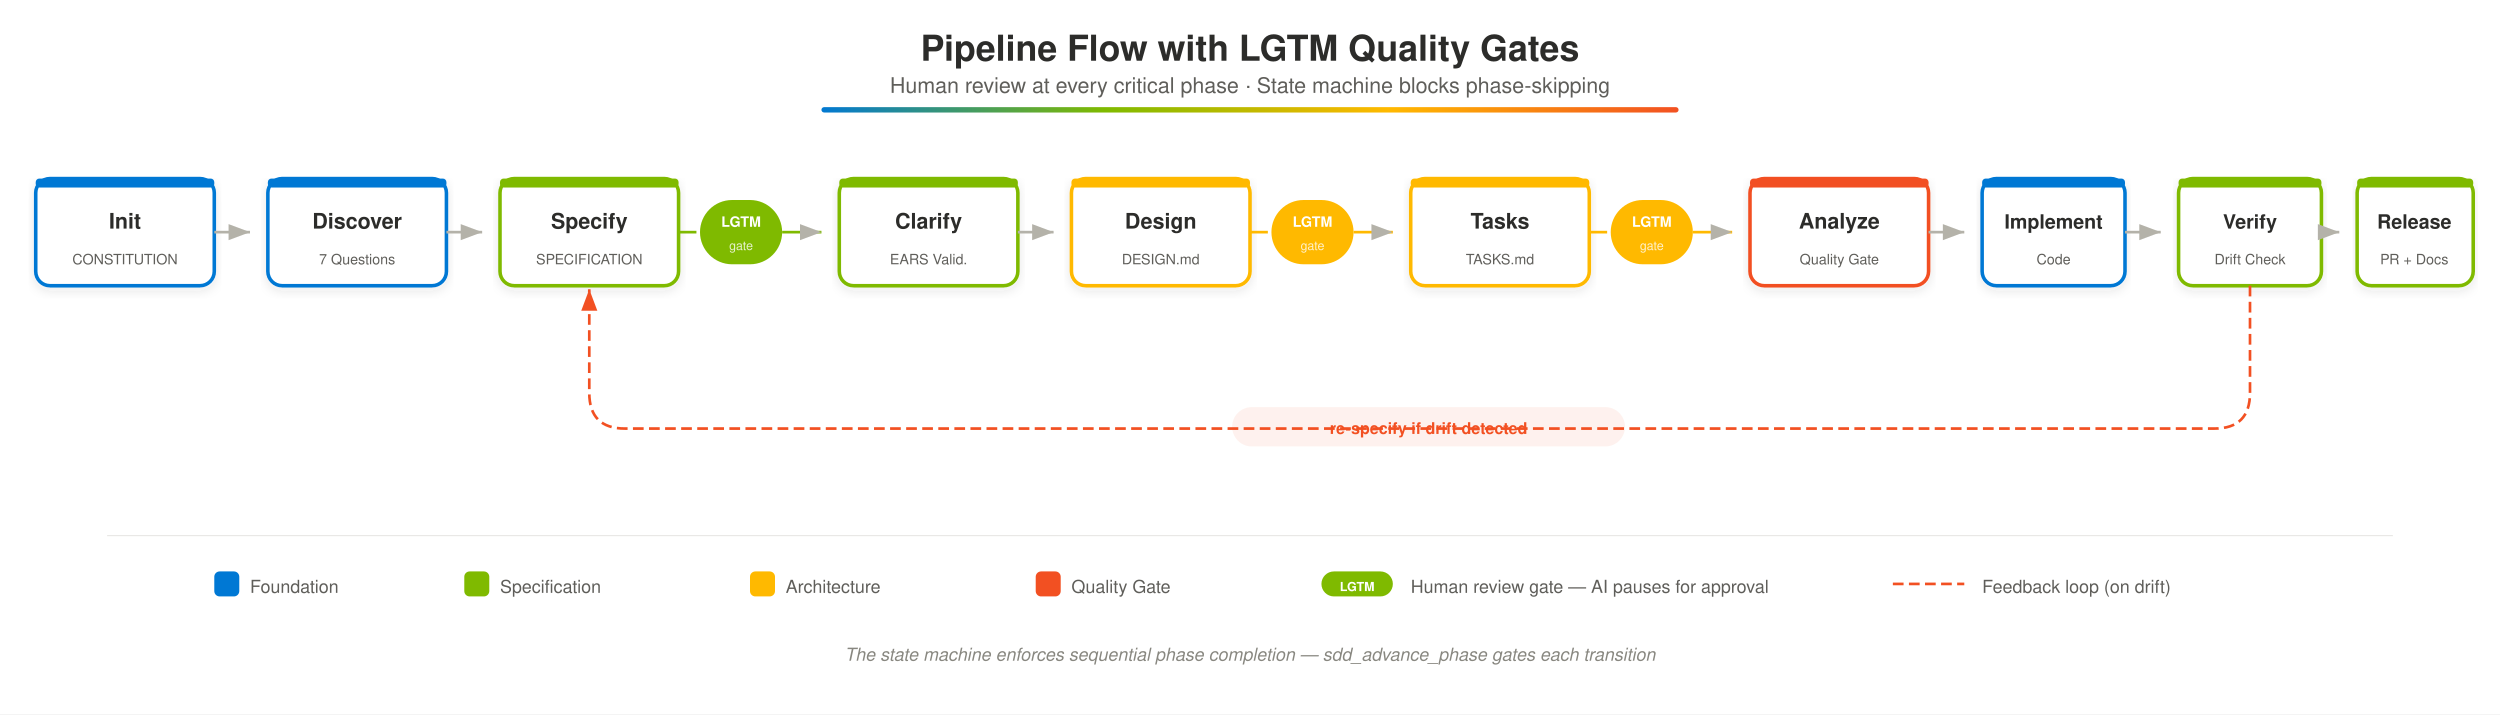
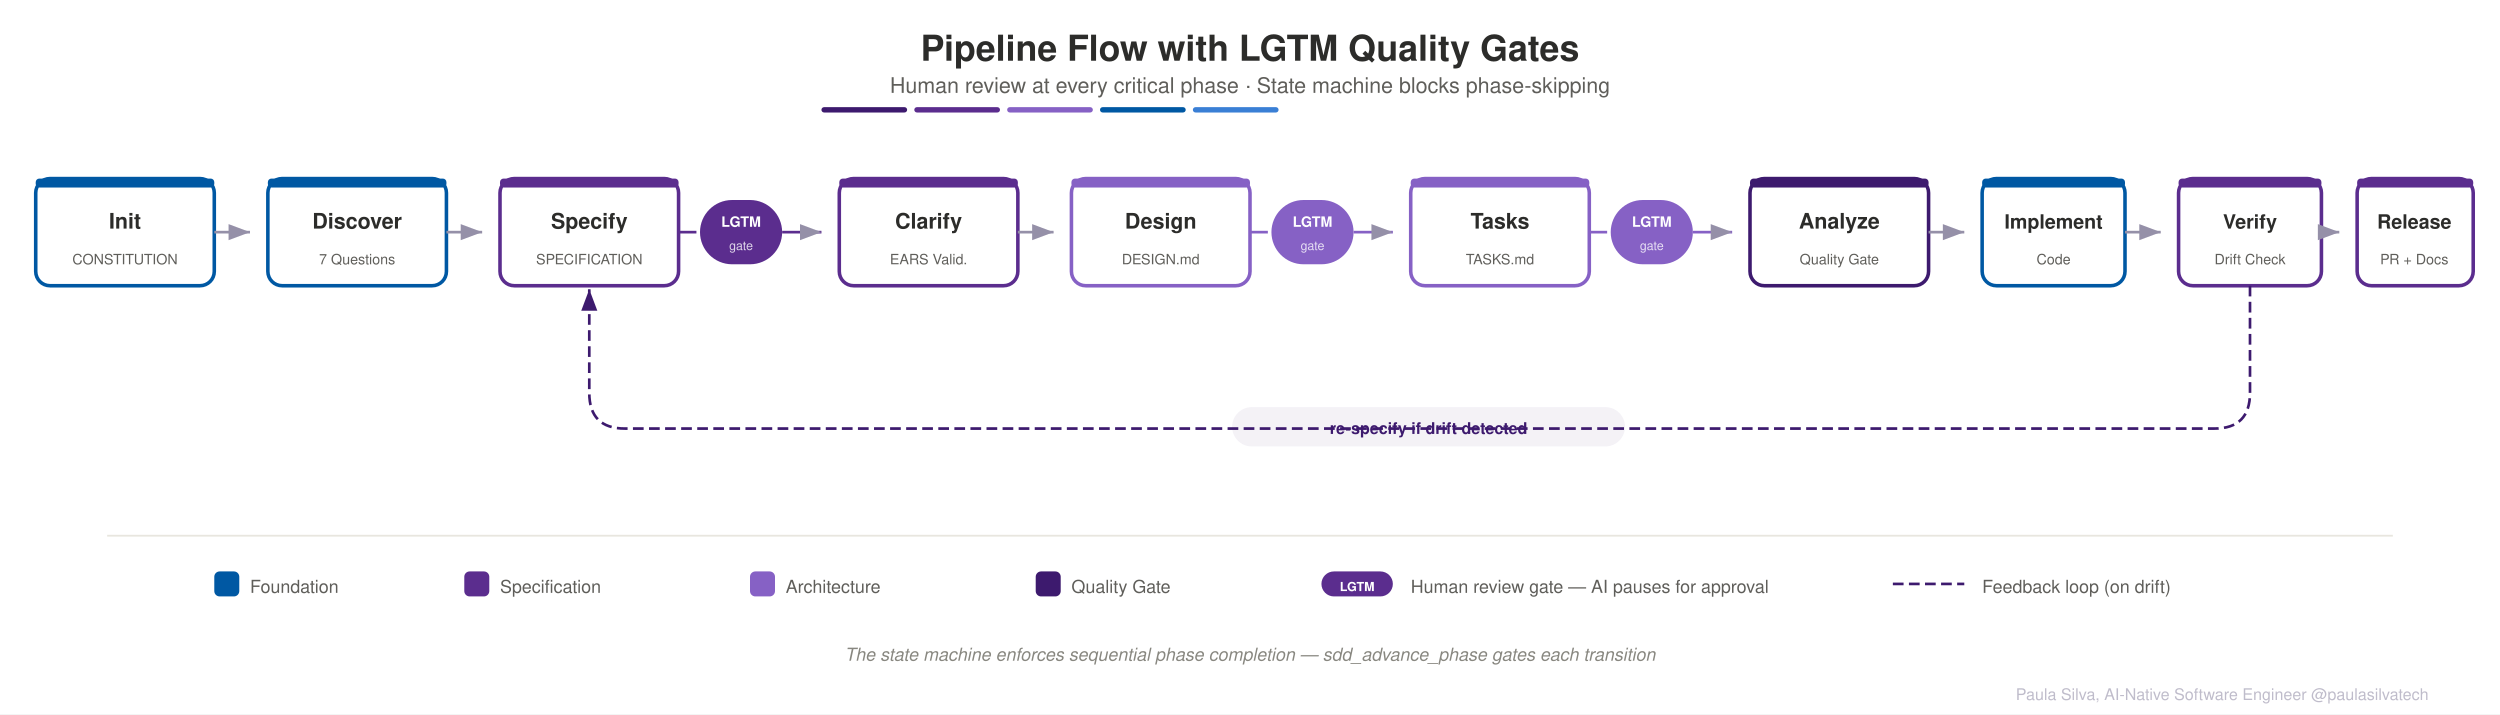
- <svg xmlns="http://www.w3.org/2000/svg" viewBox="0 0 1400 400" font-family="-apple-system, BlinkMacSystemFont, 'Segoe UI', Helvetica, Arial, sans-serif">
+ <svg xmlns="http://www.w3.org/2000/svg" viewBox="0 0 1400 400" width="1400" height="400" font-family="-apple-system, BlinkMacSystemFont, 'Segoe UI', Helvetica, Arial, sans-serif">
  <defs>
-     <filter id="shadow" x="-4%" y="-4%" width="108%" height="116%">
-       <feDropShadow dx="0" dy="2" stdDeviation="3" flood-color="#2C2C2A" flood-opacity="0.10" />
-     </filter>
-     <marker id="arrow-flow" markerWidth="8" markerHeight="6" refX="8" refY="3" orient="auto">
-       <polygon points="0 0, 8 3, 0 6" fill="#B4B2A9" />
+     <marker id="arr-f" markerWidth="8" markerHeight="6" refX="8" refY="3" orient="auto">
+       <polygon points="0 0, 8 3, 0 6" fill="#9590A8" />
    </marker>
-     <marker id="arrow-feedback" markerWidth="8" markerHeight="6" refX="8" refY="3" orient="auto">
-       <polygon points="0 0, 8 3, 0 6" fill="#F25022" />
+     <marker id="arr-fb" markerWidth="8" markerHeight="6" refX="8" refY="3" orient="auto">
+       <polygon points="0 0, 8 3, 0 6" fill="#3D1A6E" />
    </marker>
-     <linearGradient id="accent-bar" x1="0" y1="0" x2="1" y2="0">
-       <stop offset="0%" stop-color="#0078D4" />
-       <stop offset="33%" stop-color="#7FBA00" />
-       <stop offset="66%" stop-color="#FFB900" />
-       <stop offset="100%" stop-color="#F25022" />
-     </linearGradient>
  </defs>
-   <rect width="1400" height="400" fill="#FFFFFF" />
+   <rect width="1400" height="400" fill="#FFF" />
  <text x="700" y="34" text-anchor="middle" font-size="20" font-weight="700" fill="#2C2C2A">Pipeline Flow with LGTM Quality Gates</text>
  <text x="700" y="52" text-anchor="middle" font-size="12" fill="#5F5E5A">Human review at every critical phase · State machine blocks phase-skipping</text>
-   <rect x="460" y="60" width="480" height="3" rx="1.5" fill="url(#accent-bar)" />
-   <g filter="url(#shadow)">
-     <rect x="20" y="100" width="100" height="60" rx="8" fill="#FFFFFF" stroke="#0078D4" stroke-width="2" />
-     <rect x="20" y="100" width="100" height="5" rx="2" fill="#0078D4" />
-   </g>
+   <rect x="460" y="60" width="48" height="3" rx="1.5" fill="#3D1A6E" />
+   <rect x="512" y="60" width="48" height="3" rx="1.5" fill="#5B2D8E" />
+   <rect x="564" y="60" width="48" height="3" rx="1.5" fill="#8661C5" />
+   <rect x="616" y="60" width="48" height="3" rx="1.5" fill="#0058A3" />
+   <rect x="668" y="60" width="48" height="3" rx="1.5" fill="#3A7FD5" />
+   <rect x="20" y="100" width="100" height="60" rx="8" fill="#FFF" stroke="#0058A3" stroke-width="2" />
+   <rect x="20" y="100" width="100" height="5" rx="2" fill="#0058A3" />
  <text x="70" y="128" text-anchor="middle" font-size="12" font-weight="700" fill="#2C2C2A">Init</text>
  <text x="70" y="148" text-anchor="middle" font-size="8" fill="#5F5E5A">CONSTITUTION</text>
-   <path d="M120,130 L140,130" stroke="#B4B2A9" stroke-width="1.5" fill="none" marker-end="url(#arrow-flow)" />
-   <g filter="url(#shadow)">
-     <rect x="150" y="100" width="100" height="60" rx="8" fill="#FFFFFF" stroke="#0078D4" stroke-width="2" />
-     <rect x="150" y="100" width="100" height="5" rx="2" fill="#0078D4" />
-   </g>
+   <path d="M120,130 L140,130" stroke="#9590A8" stroke-width="1.5" fill="none" marker-end="url(#arr-f)" />
+   <rect x="150" y="100" width="100" height="60" rx="8" fill="#FFF" stroke="#0058A3" stroke-width="2" />
+   <rect x="150" y="100" width="100" height="5" rx="2" fill="#0058A3" />
  <text x="200" y="128" text-anchor="middle" font-size="12" font-weight="700" fill="#2C2C2A">Discover</text>
  <text x="200" y="148" text-anchor="middle" font-size="8" fill="#5F5E5A">7 Questions</text>
-   <path d="M250,130 L270,130" stroke="#B4B2A9" stroke-width="1.5" fill="none" marker-end="url(#arrow-flow)" />
-   <g filter="url(#shadow)">
-     <rect x="280" y="100" width="100" height="60" rx="8" fill="#FFFFFF" stroke="#7FBA00" stroke-width="2" />
-     <rect x="280" y="100" width="100" height="5" rx="2" fill="#7FBA00" />
-   </g>
+   <path d="M250,130 L270,130" stroke="#9590A8" stroke-width="1.5" fill="none" marker-end="url(#arr-f)" />
+   <rect x="280" y="100" width="100" height="60" rx="8" fill="#FFF" stroke="#5B2D8E" stroke-width="2" />
+   <rect x="280" y="100" width="100" height="5" rx="2" fill="#5B2D8E" />
  <text x="330" y="128" text-anchor="middle" font-size="12" font-weight="700" fill="#2C2C2A">Specify</text>
  <text x="330" y="148" text-anchor="middle" font-size="8" fill="#5F5E5A">SPECIFICATION</text>
-   <rect x="392" y="112" width="46" height="36" rx="18" fill="#7FBA00" />
-   <text x="415" y="127" text-anchor="middle" font-size="8" font-weight="700" fill="#FFFFFF">LGTM</text>
-   <text x="415" y="140" text-anchor="middle" font-size="7" fill="#FFFFFF" opacity="0.8">gate</text>
-   <path d="M380,130 L390,130" stroke="#7FBA00" stroke-width="1.5" fill="none" />
-   <path d="M438,130 L460,130" stroke="#7FBA00" stroke-width="1.5" fill="none" marker-end="url(#arrow-flow)" />
-   <g filter="url(#shadow)">
-     <rect x="470" y="100" width="100" height="60" rx="8" fill="#FFFFFF" stroke="#7FBA00" stroke-width="2" />
-     <rect x="470" y="100" width="100" height="5" rx="2" fill="#7FBA00" />
-   </g>
+   <rect x="392" y="112" width="46" height="36" rx="18" fill="#5B2D8E" />
+   <text x="415" y="127" text-anchor="middle" font-size="8" font-weight="700" fill="#FFF">LGTM</text>
+   <text x="415" y="140" text-anchor="middle" font-size="7" fill="#FFF" opacity="0.8">gate</text>
+   <path d="M380,130 L390,130" stroke="#5B2D8E" stroke-width="1.5" fill="none" />
+   <path d="M438,130 L460,130" stroke="#5B2D8E" stroke-width="1.5" fill="none" marker-end="url(#arr-f)" />
+   <rect x="470" y="100" width="100" height="60" rx="8" fill="#FFF" stroke="#5B2D8E" stroke-width="2" />
+   <rect x="470" y="100" width="100" height="5" rx="2" fill="#5B2D8E" />
  <text x="520" y="128" text-anchor="middle" font-size="12" font-weight="700" fill="#2C2C2A">Clarify</text>
  <text x="520" y="148" text-anchor="middle" font-size="8" fill="#5F5E5A">EARS Valid.</text>
-   <path d="M570,130 L590,130" stroke="#B4B2A9" stroke-width="1.5" fill="none" marker-end="url(#arrow-flow)" />
-   <g filter="url(#shadow)">
-     <rect x="600" y="100" width="100" height="60" rx="8" fill="#FFFFFF" stroke="#FFB900" stroke-width="2" />
-     <rect x="600" y="100" width="100" height="5" rx="2" fill="#FFB900" />
-   </g>
+   <path d="M570,130 L590,130" stroke="#9590A8" stroke-width="1.5" fill="none" marker-end="url(#arr-f)" />
+   <rect x="600" y="100" width="100" height="60" rx="8" fill="#FFF" stroke="#8661C5" stroke-width="2" />
+   <rect x="600" y="100" width="100" height="5" rx="2" fill="#8661C5" />
  <text x="650" y="128" text-anchor="middle" font-size="12" font-weight="700" fill="#2C2C2A">Design</text>
  <text x="650" y="148" text-anchor="middle" font-size="8" fill="#5F5E5A">DESIGN.md</text>
-   <rect x="712" y="112" width="46" height="36" rx="18" fill="#FFB900" />
-   <text x="735" y="127" text-anchor="middle" font-size="8" font-weight="700" fill="#FFFFFF">LGTM</text>
-   <text x="735" y="140" text-anchor="middle" font-size="7" fill="#FFFFFF" opacity="0.8">gate</text>
-   <path d="M700,130 L710,130" stroke="#FFB900" stroke-width="1.5" fill="none" />
-   <path d="M758,130 L780,130" stroke="#FFB900" stroke-width="1.5" fill="none" marker-end="url(#arrow-flow)" />
-   <g filter="url(#shadow)">
-     <rect x="790" y="100" width="100" height="60" rx="8" fill="#FFFFFF" stroke="#FFB900" stroke-width="2" />
-     <rect x="790" y="100" width="100" height="5" rx="2" fill="#FFB900" />
-   </g>
+   <rect x="712" y="112" width="46" height="36" rx="18" fill="#8661C5" />
+   <text x="735" y="127" text-anchor="middle" font-size="8" font-weight="700" fill="#FFF">LGTM</text>
+   <text x="735" y="140" text-anchor="middle" font-size="7" fill="#FFF" opacity="0.8">gate</text>
+   <path d="M700,130 L710,130" stroke="#8661C5" stroke-width="1.5" fill="none" />
+   <path d="M758,130 L780,130" stroke="#8661C5" stroke-width="1.5" fill="none" marker-end="url(#arr-f)" />
+   <rect x="790" y="100" width="100" height="60" rx="8" fill="#FFF" stroke="#8661C5" stroke-width="2" />
+   <rect x="790" y="100" width="100" height="5" rx="2" fill="#8661C5" />
  <text x="840" y="128" text-anchor="middle" font-size="12" font-weight="700" fill="#2C2C2A">Tasks</text>
  <text x="840" y="148" text-anchor="middle" font-size="8" fill="#5F5E5A">TASKS.md</text>
-   <rect x="902" y="112" width="46" height="36" rx="18" fill="#FFB900" />
-   <text x="925" y="127" text-anchor="middle" font-size="8" font-weight="700" fill="#FFFFFF">LGTM</text>
-   <text x="925" y="140" text-anchor="middle" font-size="7" fill="#FFFFFF" opacity="0.8">gate</text>
-   <path d="M890,130 L900,130" stroke="#FFB900" stroke-width="1.5" fill="none" />
-   <path d="M948,130 L970,130" stroke="#FFB900" stroke-width="1.5" fill="none" marker-end="url(#arrow-flow)" />
-   <g filter="url(#shadow)">
-     <rect x="980" y="100" width="100" height="60" rx="8" fill="#FFFFFF" stroke="#F25022" stroke-width="2" />
-     <rect x="980" y="100" width="100" height="5" rx="2" fill="#F25022" />
-   </g>
+   <rect x="902" y="112" width="46" height="36" rx="18" fill="#8661C5" />
+   <text x="925" y="127" text-anchor="middle" font-size="8" font-weight="700" fill="#FFF">LGTM</text>
+   <text x="925" y="140" text-anchor="middle" font-size="7" fill="#FFF" opacity="0.8">gate</text>
+   <path d="M890,130 L900,130" stroke="#8661C5" stroke-width="1.5" fill="none" />
+   <path d="M948,130 L970,130" stroke="#8661C5" stroke-width="1.5" fill="none" marker-end="url(#arr-f)" />
+   <rect x="980" y="100" width="100" height="60" rx="8" fill="#FFF" stroke="#3D1A6E" stroke-width="2" />
+   <rect x="980" y="100" width="100" height="5" rx="2" fill="#3D1A6E" />
  <text x="1030" y="128" text-anchor="middle" font-size="12" font-weight="700" fill="#2C2C2A">Analyze</text>
  <text x="1030" y="148" text-anchor="middle" font-size="8" fill="#5F5E5A">Quality Gate</text>
-   <path d="M1080,130 L1100,130" stroke="#B4B2A9" stroke-width="1.5" fill="none" marker-end="url(#arrow-flow)" />
-   <g filter="url(#shadow)">
-     <rect x="1110" y="100" width="80" height="60" rx="8" fill="#FFFFFF" stroke="#0078D4" stroke-width="2" />
-     <rect x="1110" y="100" width="80" height="5" rx="2" fill="#0078D4" />
-   </g>
+   <path d="M1080,130 L1100,130" stroke="#9590A8" stroke-width="1.5" fill="none" marker-end="url(#arr-f)" />
+   <rect x="1110" y="100" width="80" height="60" rx="8" fill="#FFF" stroke="#0058A3" stroke-width="2" />
+   <rect x="1110" y="100" width="80" height="5" rx="2" fill="#0058A3" />
  <text x="1150" y="128" text-anchor="middle" font-size="11" font-weight="700" fill="#2C2C2A">Implement</text>
  <text x="1150" y="148" text-anchor="middle" font-size="8" fill="#5F5E5A">Code</text>
-   <path d="M1190,130 L1210,130" stroke="#B4B2A9" stroke-width="1.5" fill="none" marker-end="url(#arrow-flow)" />
-   <g filter="url(#shadow)">
-     <rect x="1220" y="100" width="80" height="60" rx="8" fill="#FFFFFF" stroke="#7FBA00" stroke-width="2" />
-     <rect x="1220" y="100" width="80" height="5" rx="2" fill="#7FBA00" />
-   </g>
+   <path d="M1190,130 L1210,130" stroke="#9590A8" stroke-width="1.5" fill="none" marker-end="url(#arr-f)" />
+   <rect x="1220" y="100" width="80" height="60" rx="8" fill="#FFF" stroke="#5B2D8E" stroke-width="2" />
+   <rect x="1220" y="100" width="80" height="5" rx="2" fill="#5B2D8E" />
  <text x="1260" y="128" text-anchor="middle" font-size="11" font-weight="700" fill="#2C2C2A">Verify</text>
  <text x="1260" y="148" text-anchor="middle" font-size="8" fill="#5F5E5A">Drift Check</text>
-   <path d="M1300,130 L1310,130" stroke="#B4B2A9" stroke-width="1.5" fill="none" marker-end="url(#arrow-flow)" />
-   <g filter="url(#shadow)">
-     <rect x="1320" y="100" width="65" height="60" rx="8" fill="#FFFFFF" stroke="#7FBA00" stroke-width="2" />
-     <rect x="1320" y="100" width="65" height="5" rx="2" fill="#7FBA00" />
-   </g>
+   <path d="M1300,130 L1310,130" stroke="#9590A8" stroke-width="1.5" fill="none" marker-end="url(#arr-f)" />
+   <rect x="1320" y="100" width="65" height="60" rx="8" fill="#FFF" stroke="#5B2D8E" stroke-width="2" />
+   <rect x="1320" y="100" width="65" height="5" rx="2" fill="#5B2D8E" />
  <text x="1352" y="128" text-anchor="middle" font-size="11" font-weight="700" fill="#2C2C2A">Release</text>
  <text x="1352" y="148" text-anchor="middle" font-size="8" fill="#5F5E5A">PR + Docs</text>
-   <path d="M1260,160 L1260,220 Q1260,240 1240,240 L350,240 Q330,240 330,220 L330,162" stroke="#F25022" stroke-width="1.5" fill="none" stroke-dasharray="6,3" marker-end="url(#arrow-feedback)" />
-   <rect x="690" y="228" width="220" height="22" rx="11" fill="#F25022" opacity="0.08" />
-   <text x="800" y="243" text-anchor="middle" font-size="9" font-weight="600" fill="#F25022">re-specify if drift detected</text>
-   <line x1="60" y1="300" x2="1340" y2="300" stroke="#B4B2A9" stroke-width="0.5" opacity="0.4" />
-   <rect x="120" y="320" width="14" height="14" rx="3" fill="#0078D4" />
+   <path d="M1260,160 L1260,220 Q1260,240 1240,240 L350,240 Q330,240 330,220 L330,162" stroke="#3D1A6E" stroke-width="1.5" fill="none" stroke-dasharray="6,3" marker-end="url(#arr-fb)" />
+   <rect x="690" y="228" width="220" height="22" rx="11" fill="#3D1A6E" opacity="0.06" />
+   <text x="800" y="243" text-anchor="middle" font-size="9" font-weight="600" fill="#3D1A6E">re-specify if drift detected</text>
+   <line x1="60" y1="300" x2="1340" y2="300" stroke="#E8E6DF" stroke-width="1" />
+   <rect x="120" y="320" width="14" height="14" rx="3" fill="#0058A3" />
  <text x="140" y="332" font-size="10" fill="#5F5E5A">Foundation</text>
-   <rect x="260" y="320" width="14" height="14" rx="3" fill="#7FBA00" />
+   <rect x="260" y="320" width="14" height="14" rx="3" fill="#5B2D8E" />
  <text x="280" y="332" font-size="10" fill="#5F5E5A">Specification</text>
-   <rect x="420" y="320" width="14" height="14" rx="3" fill="#FFB900" />
+   <rect x="420" y="320" width="14" height="14" rx="3" fill="#8661C5" />
  <text x="440" y="332" font-size="10" fill="#5F5E5A">Architecture</text>
-   <rect x="580" y="320" width="14" height="14" rx="3" fill="#F25022" />
+   <rect x="580" y="320" width="14" height="14" rx="3" fill="#3D1A6E" />
  <text x="600" y="332" font-size="10" fill="#5F5E5A">Quality Gate</text>
-   <rect x="740" y="320" width="40" height="14" rx="7" fill="#7FBA00" />
-   <text x="760" y="331" text-anchor="middle" font-size="7" font-weight="700" fill="#FFFFFF">LGTM</text>
+   <rect x="740" y="320" width="40" height="14" rx="7" fill="#5B2D8E" />
+   <text x="760" y="331" text-anchor="middle" font-size="7" font-weight="700" fill="#FFF">LGTM</text>
  <text x="790" y="332" font-size="10" fill="#5F5E5A">Human review gate — AI pauses for approval</text>
-   <path d="M1060,327 L1100,327" stroke="#F25022" stroke-width="1.5" fill="none" stroke-dasharray="6,3" />
+   <path d="M1060,327 L1100,327" stroke="#3D1A6E" stroke-width="1.5" fill="none" stroke-dasharray="6,3" />
  <text x="1110" y="332" font-size="10" fill="#5F5E5A">Feedback loop (on drift)</text>
  <text x="700" y="370" text-anchor="middle" font-size="10" fill="#888780" font-style="italic">The state machine enforces sequential phase completion — sdd_advance_phase gates each transition</text>
+   <text x="1360" y="392" text-anchor="end" font-size="9" fill="#9590A8" opacity="0.6">Paula Silva, AI-Native Software Engineer @paulasilvatech</text>
</svg>
